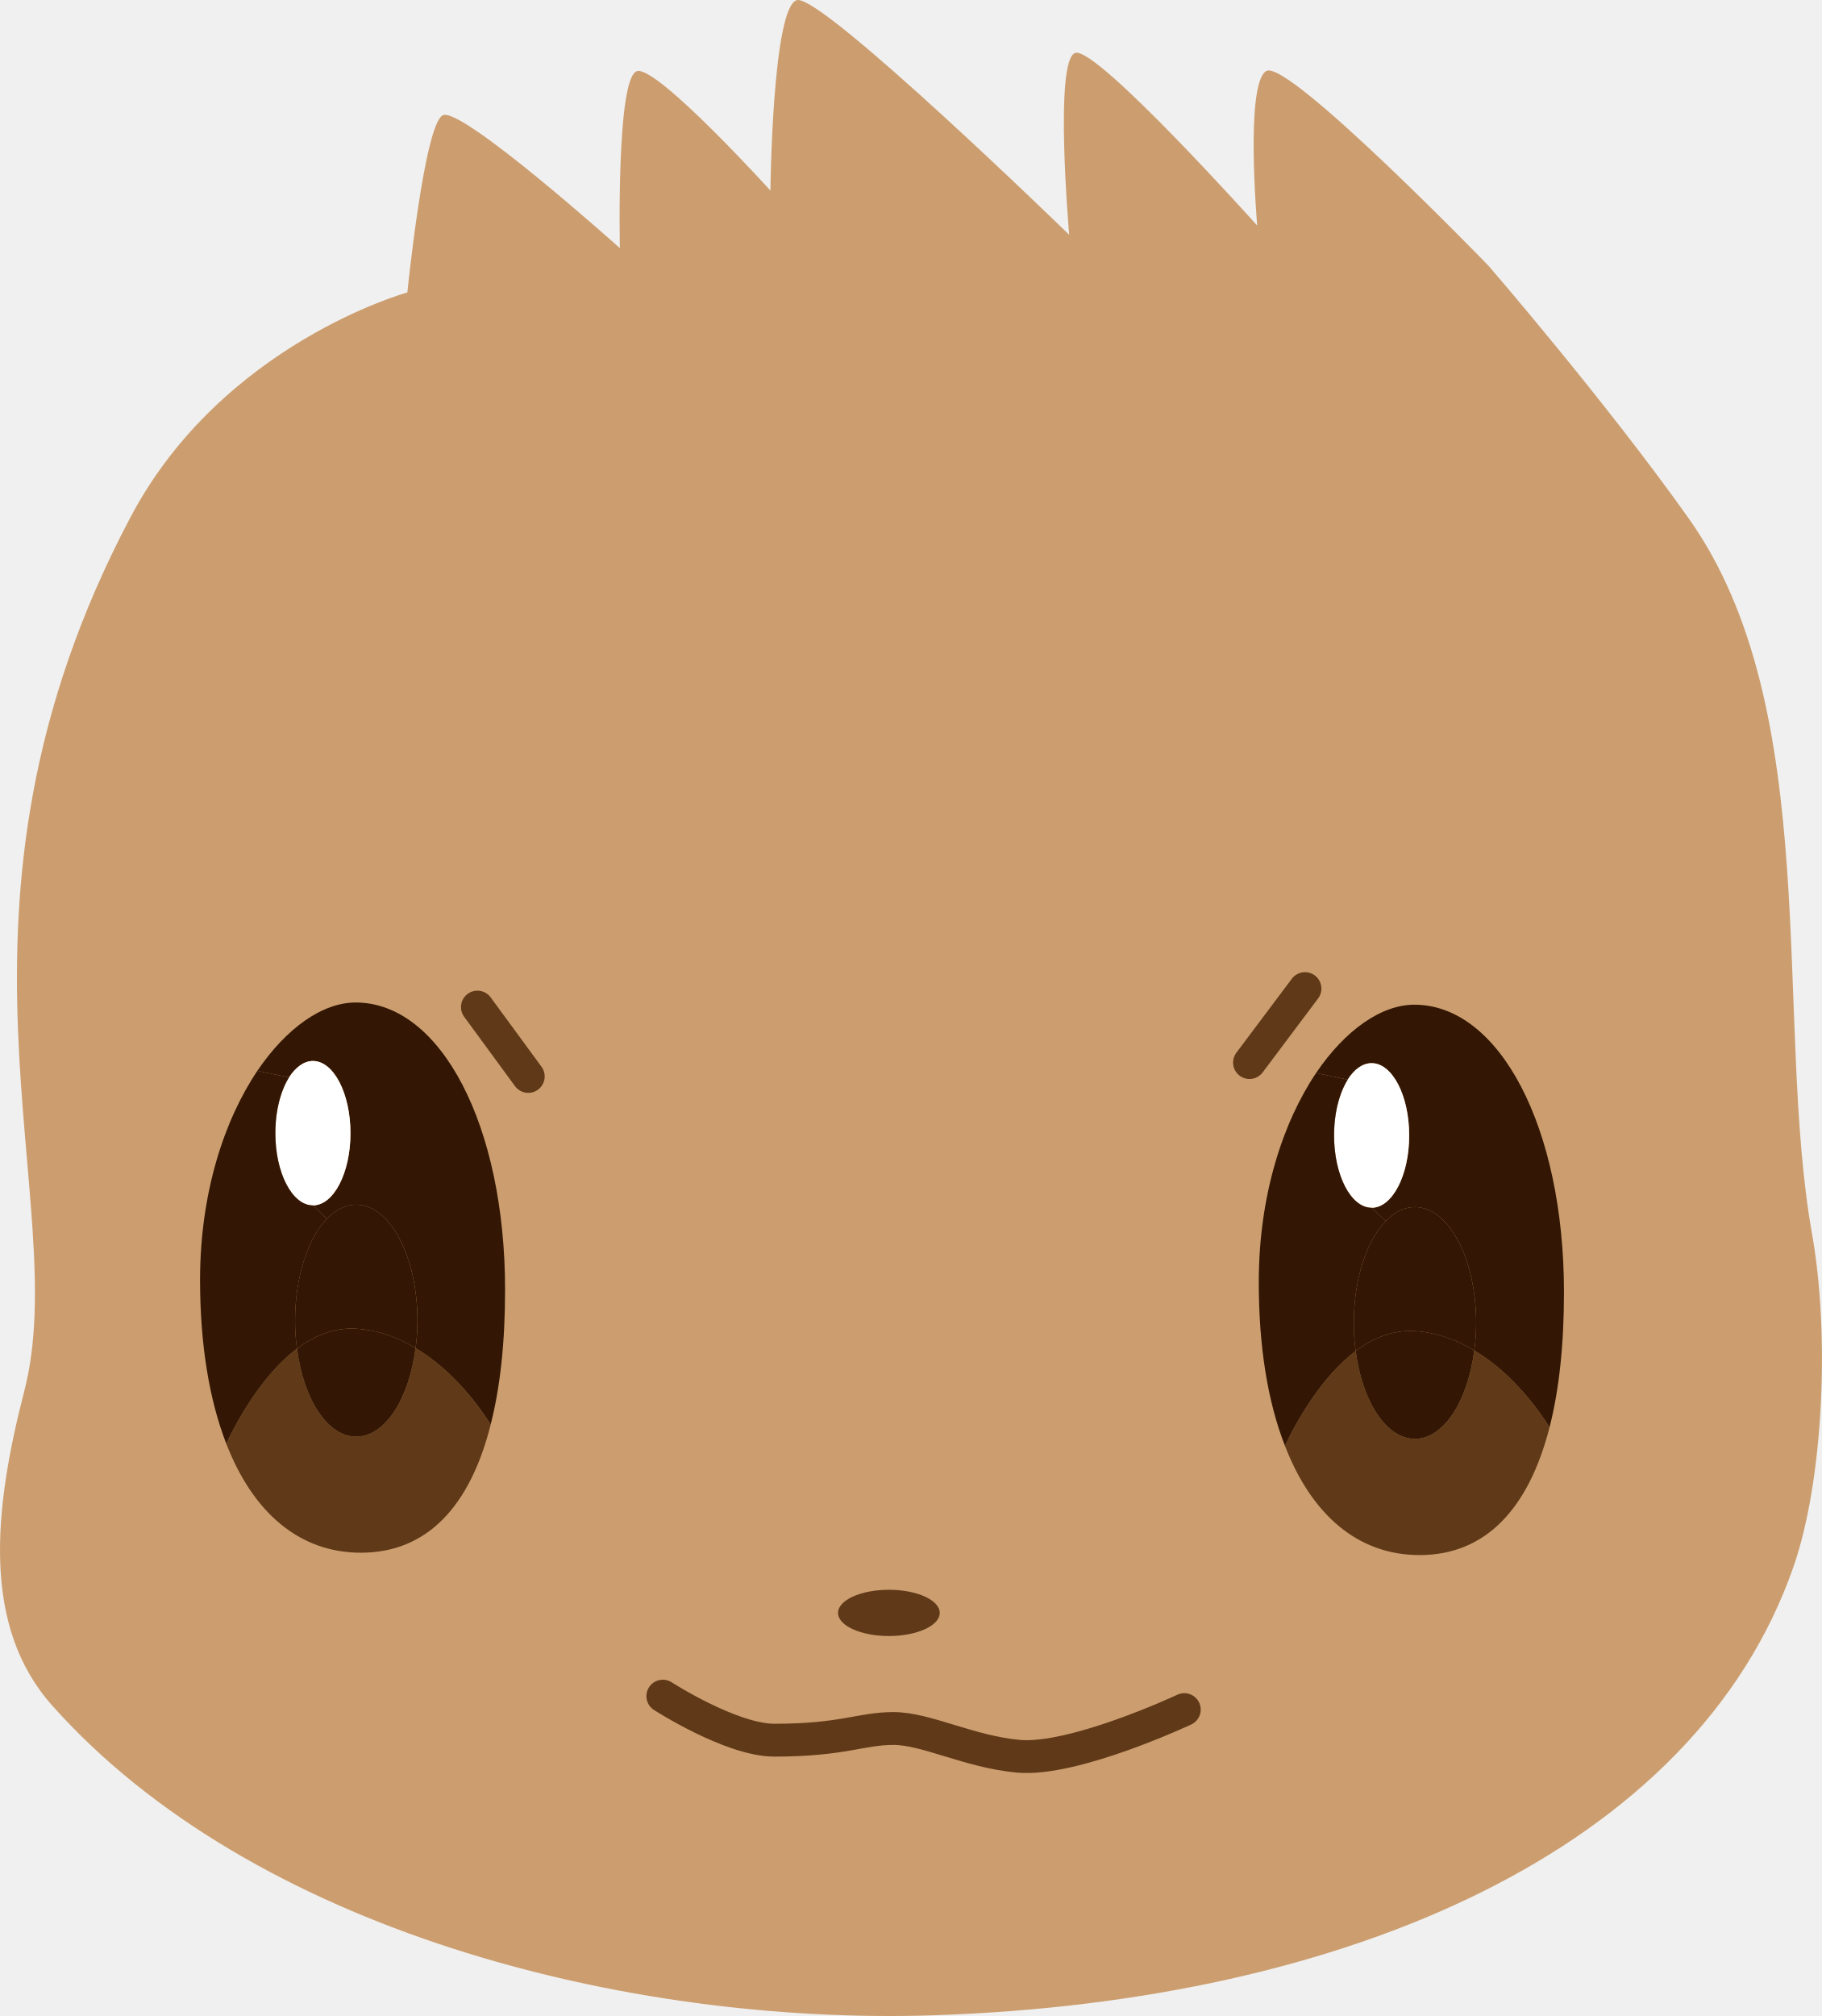
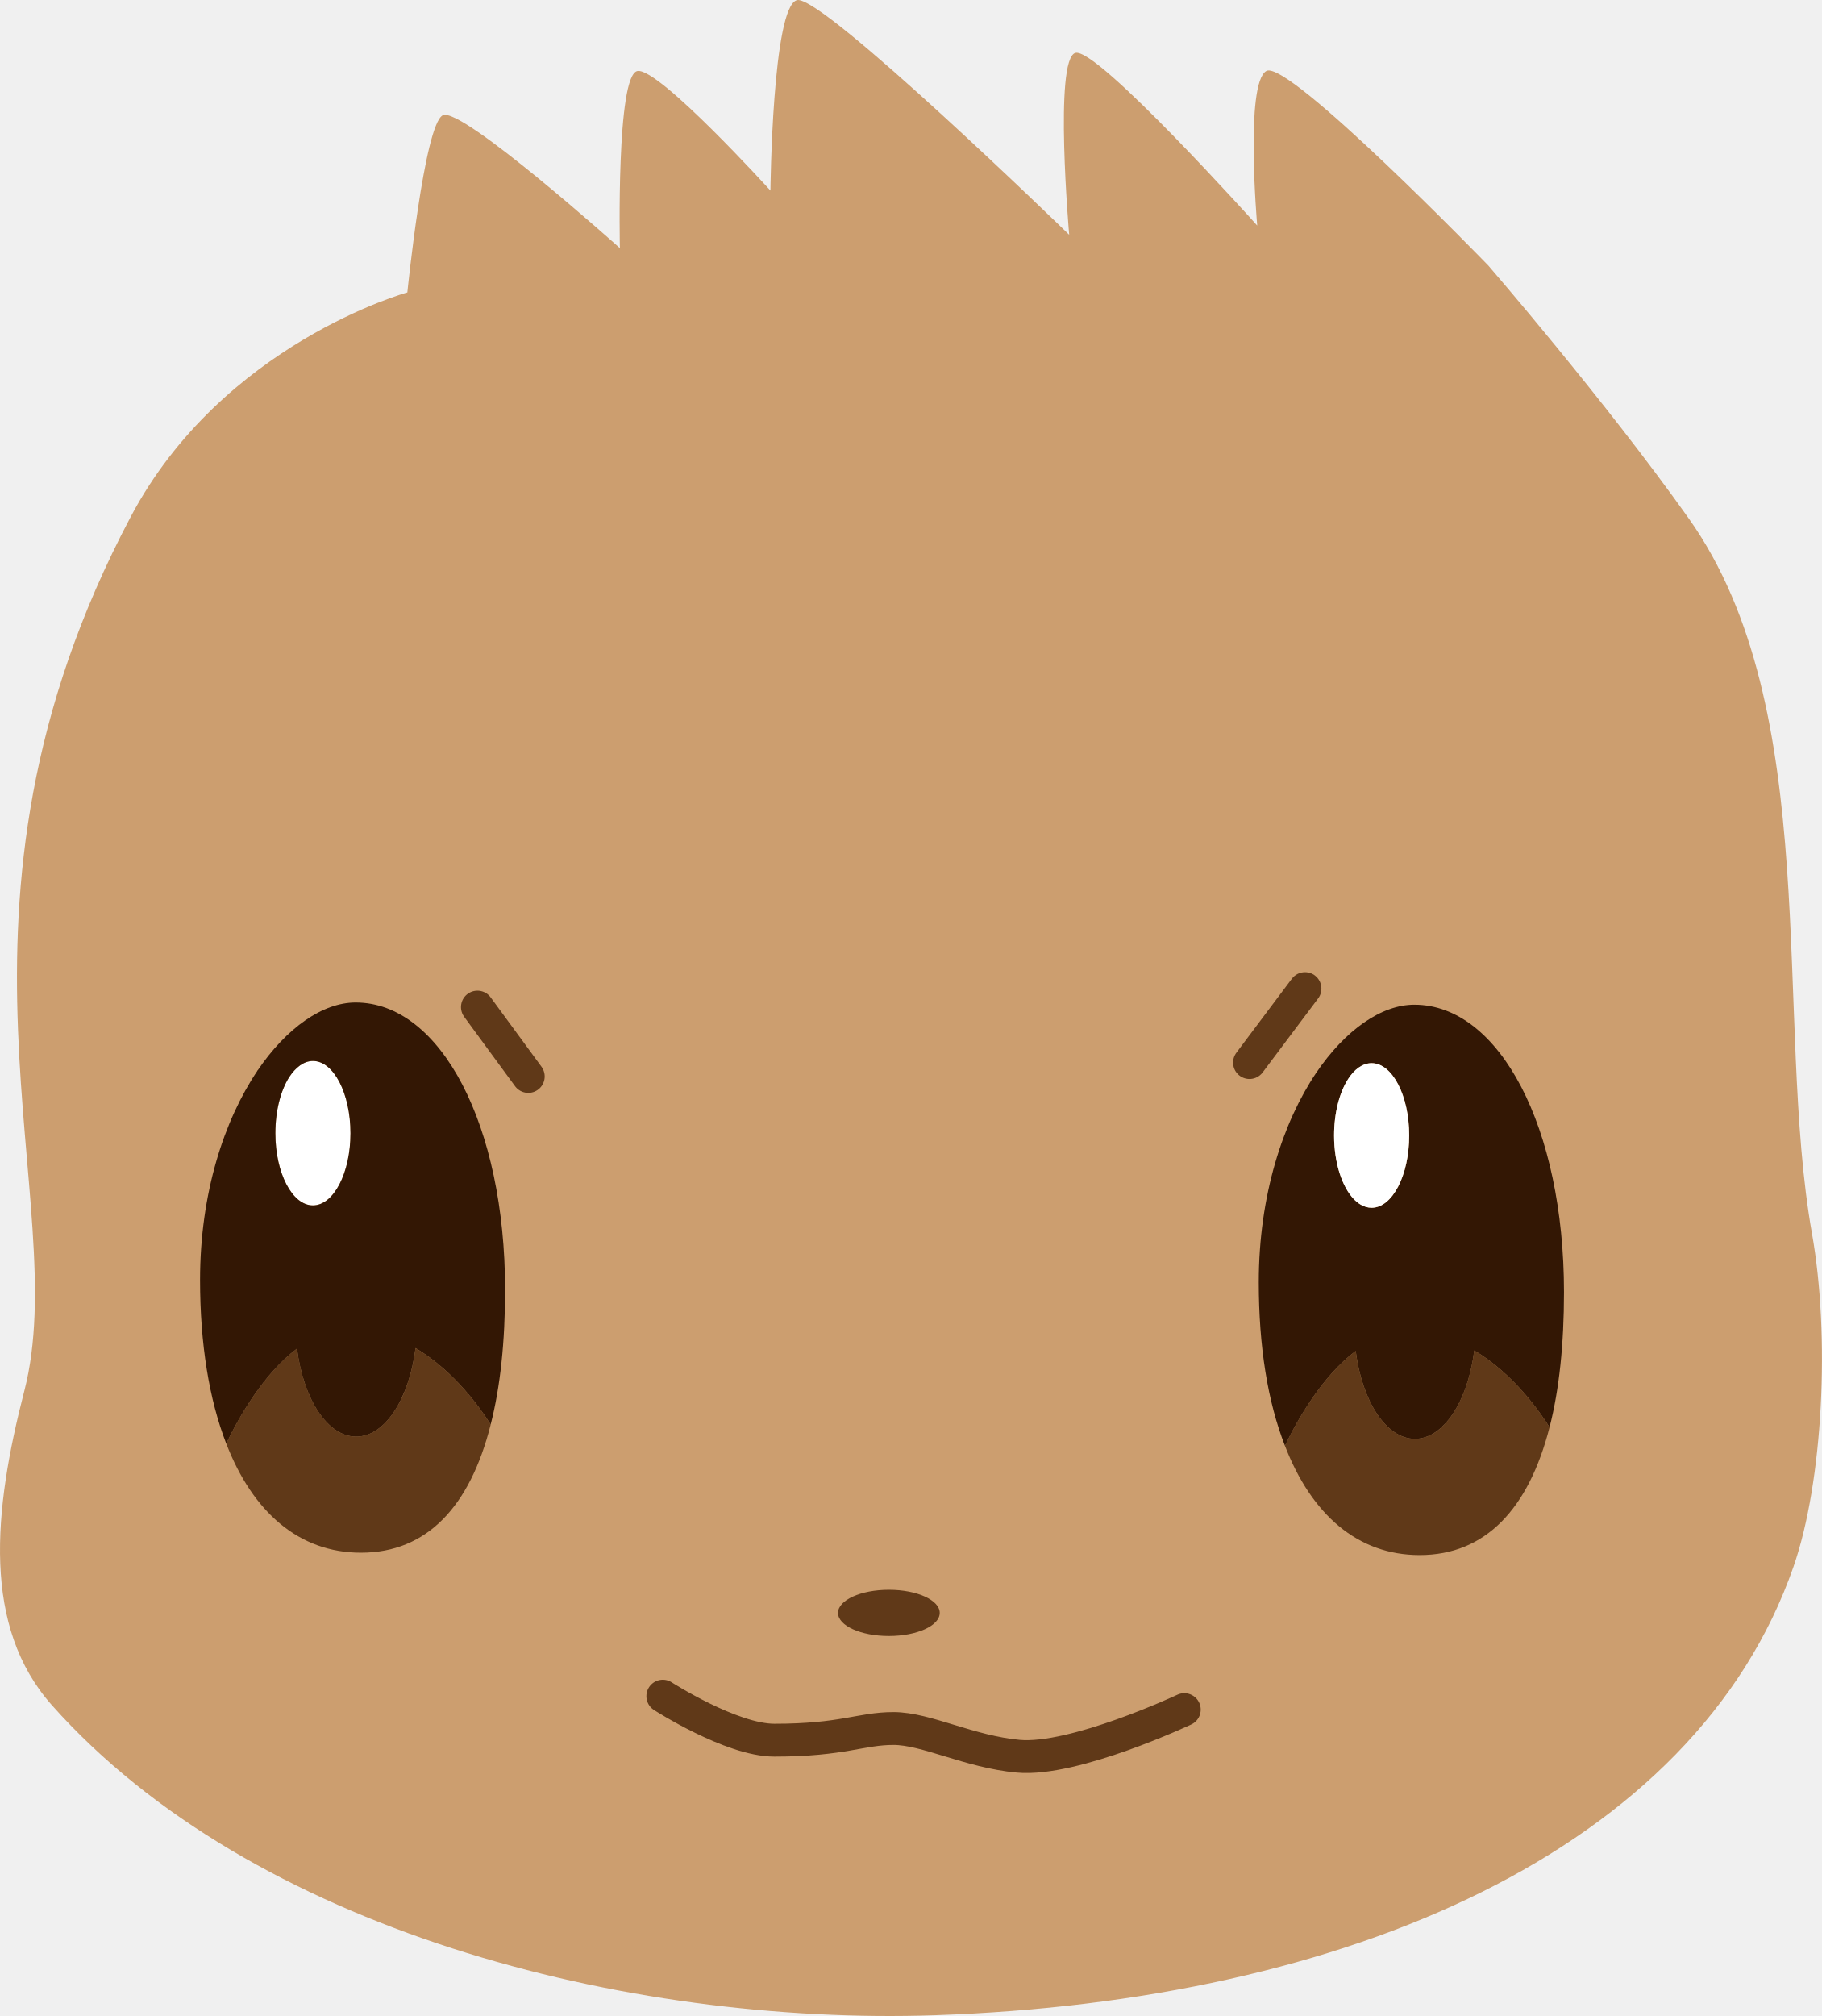
<svg xmlns="http://www.w3.org/2000/svg" version="1.1" id="Layer_1" x="0px" y="0px" width="181.434px" height="200.705px" viewBox="0 0 181.434 200.705" enable-background="new 0 0 181.434 200.705" xml:space="preserve">
  <g>
-     <path fill="#CC9E6F" d="M148.215,26.444c0,0-19.962-20.605-22.111-19.377c-2.149,1.228-0.909,15.387-0.909,15.387   S109.234,4.651,107.086,5.265c-2.149,0.614-0.614,18.109-0.614,18.109S81.822-0.602,79.366,0.012s-2.646,18.96-2.646,18.96   S65.642,6.759,63.493,7.066s-1.764,17.637-1.764,17.637S45.934,10.555,44.092,11.476c-1.842,0.921-3.527,17.637-3.527,17.637   s-18.413,5.078-27.554,22.346c-20.718,39.134-5.669,68.006-10.589,87.016c-3.093,11.952-4.216,23.468,2.762,31.307   c19.894,22.347,57.104,31.886,87.936,30.847c40.976-1.381,75.659-16.421,85.481-44.659c2.959-8.507,3.647-22.996,1.842-33.149   c-3.794-21.344,1.228-52.179-12.277-71.209C159.824,39.859,148.215,26.444,148.215,26.444z" />
+     <path fill="#CC9E6F" d="M148.215,26.444c0,0-19.962-20.605-22.111-19.377c-2.149,1.228-0.909,15.387-0.909,15.387   S109.234,4.651,107.086,5.265c-2.149,0.614-0.614,18.109-0.614,18.109S81.822-0.602,79.366,0.012s-2.646,18.96-2.646,18.96   S65.642,6.759,63.493,7.066s-1.764,17.637-1.764,17.637S45.934,10.555,44.092,11.476s-3.527,17.637-3.527,17.637   s-18.413,5.078-27.554,22.346c-20.718,39.134-5.669,68.006-10.589,87.016c-3.093,11.952-4.216,23.468,2.762,31.307   c19.894,22.347,57.104,31.886,87.936,30.847c40.976-1.381,75.659-16.421,85.481-44.659c2.959-8.507,3.647-22.996,1.842-33.149   c-3.794-21.344,1.228-52.179-12.277-71.209C159.824,39.859,148.215,26.444,148.215,26.444z" />
    <g id="XMLID_3_">
      <g>
        <path fill="#603918" d="M48.86,141.822v0.017c-2.059,8.145-6.347,12.743-12.92,12.743c-6.158,0-10.767-4.029-13.411-10.866     c1.247-2.6,3.702-6.94,7.046-9.454c0.642,5.045,3.041,8.765,5.893,8.765c2.871,0,5.27-3.754,5.912-8.817     C45.29,136.535,47.916,140.324,48.86,141.822z" />
-         <path fill="#331704" d="M41.569,131.473c0,0.947-0.057,1.86-0.189,2.738c-1.738-1.05-3.74-1.808-5.969-1.929     c-2.153-0.121-4.118,0.689-5.837,1.98c-0.132-0.895-0.189-1.825-0.189-2.79c0-4.374,1.284-8.197,3.173-10.143     c0.869-0.895,1.851-1.395,2.909-1.395C38.83,119.935,41.569,125.101,41.569,131.473z" />
-         <path fill="#331704" d="M41.38,134.211c-0.642,5.063-3.041,8.817-5.912,8.817c-2.852,0-5.251-3.72-5.893-8.765     c1.719-1.292,3.683-2.101,5.837-1.98C37.64,132.402,39.642,133.16,41.38,134.211z" />
-         <path fill="#331704" d="M35.468,119.935c-1.058,0-2.04,0.499-2.909,1.395l-1.398-1.326c2.059,0,3.74-3.22,3.74-7.181     c0-3.978-1.681-7.198-3.74-7.198c-0.888,0-1.719,0.62-2.38,1.636l-3.154-0.654c2.928-4.322,6.536-6.802,9.785-6.802     c8.5,0,14.885,12.261,14.885,28.602c0,5.149-0.472,9.66-1.436,13.414c-0.944-1.498-3.57-5.287-7.48-7.611     c0.132-0.878,0.189-1.791,0.189-2.738C41.569,125.101,38.83,119.935,35.468,119.935z" />
        <path fill="#FFFFFF" d="M31.161,105.625c2.059,0,3.74,3.22,3.74,7.198c0,3.961-1.681,7.181-3.74,7.181s-3.74-3.22-3.74-7.181     c0-2.239,0.529-4.236,1.36-5.562C29.442,106.245,30.273,105.625,31.161,105.625z" />
-         <path fill="#331704" d="M31.161,120.004l1.398,1.326c-1.889,1.946-3.173,5.769-3.173,10.143c0,0.964,0.057,1.894,0.189,2.79     c-3.343,2.514-5.799,6.854-7.046,9.454c-1.7-4.374-2.607-9.919-2.607-16.29c0-8.679,2.418-15.929,5.705-20.819l3.154,0.654     c-0.831,1.326-1.36,3.323-1.36,5.562C27.421,116.784,29.102,120.004,31.161,120.004z" />
+         <path fill="#331704" d="M29.575,134.263c0.642,5.045,3.041,8.765,5.893,8.765c2.871,0,5.27-3.754,5.912-8.817l0.001-0.001     c3.91,2.324,6.536,6.113,7.48,7.611c0.964-3.754,1.436-8.265,1.436-13.414c0-16.341-6.385-28.602-14.885-28.602     c-3.249,0-6.857,2.48-9.785,6.802l3.154,0.654c0.661-1.016,1.492-1.636,2.38-1.636c2.059,0,3.74,3.22,3.74,7.198     c0,3.961-1.681,7.181-3.74,7.181c-2.059,0-3.74-3.22-3.74-7.18c0-2.239,0.529-4.236,1.36-5.562l-3.154-0.654     c-3.287,4.89-5.705,12.14-5.705,20.819c0,6.371,0.907,11.916,2.607,16.29C23.776,141.117,26.232,136.777,29.575,134.263     c0-0.001,0-0.001,0-0.002" />
      </g>
    </g>
    <ellipse fill="#603918" cx="88.516" cy="160.574" rx="5.064" ry="2.302" />
    <path fill="none" stroke="#603918" stroke-width="3.27" stroke-linecap="round" stroke-linejoin="round" stroke-miterlimit="10" d="   M66.004,168.861c0,0,6.81,4.384,11.106,4.384c6.86,0,8.6-1.162,11.866-1.162s7.539,2.316,12.431,2.762   c5.553,0.507,16.527-4.644,16.527-4.644" />
-     <g id="XMLID_1_">
-       <g>
-         <path fill="#603918" d="M154.307,142.092c-2.078,8.128-6.385,12.726-12.939,12.726c-6.158,0-10.767-4.029-13.411-10.883     c1.247-2.6,3.702-6.922,7.046-9.437c0.642,5.028,3.041,8.748,5.893,8.748c2.871,0,5.27-3.754,5.912-8.799     C150.755,136.788,153.381,140.629,154.307,142.092z" />
-         <path fill="#331704" d="M146.997,131.709c0,0.947-0.057,1.86-0.189,2.738c-1.757-1.05-3.74-1.808-5.969-1.929     c-2.153-0.121-4.118,0.689-5.837,1.98c-0.132-0.895-0.189-1.825-0.189-2.79c0-4.374,1.284-8.197,3.192-10.143     c0.85-0.895,1.832-1.395,2.89-1.395C144.276,120.171,146.997,125.337,146.997,131.709z" />
-         <path fill="#331704" d="M146.808,134.447c-0.642,5.045-3.041,8.799-5.912,8.799c-2.852,0-5.251-3.72-5.893-8.748     c1.719-1.292,3.683-2.101,5.837-1.98C143.068,132.638,145.051,133.396,146.808,134.447z" />
-         <path fill="#331704" d="M140.895,120.171c-1.058,0-2.04,0.499-2.89,1.395l-1.417-1.326c2.059,0,3.74-3.22,3.74-7.198     c0-3.978-1.681-7.198-3.74-7.198c-0.907,0-1.738,0.62-2.38,1.636l-3.154-0.654c2.928-4.322,6.536-6.802,9.785-6.802     c8.519,0,14.904,12.278,14.904,28.62c0,5.166-0.472,9.695-1.436,13.449c-0.926-1.464-3.551-5.304-7.499-7.646     c0.132-0.878,0.189-1.791,0.189-2.738C146.997,125.337,144.276,120.171,140.895,120.171z" />
-         <path fill="#FFFFFF" d="M136.589,105.844c2.059,0,3.74,3.22,3.74,7.198c0,3.978-1.681,7.198-3.74,7.198s-3.74-3.22-3.74-7.198     c0-2.239,0.529-4.236,1.36-5.562C134.851,106.464,135.682,105.844,136.589,105.844z" />
-         <path fill="#331704" d="M136.589,120.24l1.417,1.326c-1.908,1.946-3.192,5.769-3.192,10.143c0,0.964,0.057,1.894,0.189,2.79     c-3.343,2.514-5.799,6.836-7.046,9.437c-1.719-4.374-2.607-9.902-2.607-16.273c0-8.679,2.418-15.946,5.705-20.836l3.154,0.654     c-0.831,1.326-1.36,3.323-1.36,5.562C132.849,117.02,134.53,120.24,136.589,120.24z" />
-       </g>
+     <g>
+       <path fill="none" d="M136.38,133.605c-0.474,0.261-0.934,0.56-1.377,0.892c0,0,0,0,0,0.001c0,0,0,0,0,0    C135.446,134.165,135.905,133.866,136.38,133.605z" />
+       <path fill="none" d="M144.286,141.297c0.276-0.352,0.537-0.745,0.779-1.176C144.822,140.551,144.562,140.945,144.286,141.297z" />
+       <path fill="none" d="M132.849,113.043c0,2.734,0.795,5.111,1.96,6.329C133.644,118.154,132.849,115.777,132.849,113.043    C132.849,113.043,132.849,113.043,132.849,113.043z" />
+       <path fill="none" d="M135.479,119.917c-0.234-0.14-0.458-0.323-0.67-0.545C135.021,119.593,135.245,119.777,135.479,119.917z" />
+       <path fill="none" d="M139.966,132.523c0.025-0.002,0.049-0.006,0.074-0.008C140.016,132.517,139.991,132.522,139.966,132.523z" />
+       <path fill="none" d="M146.017,137.95c0.27-0.796,0.49-1.659,0.65-2.573C146.507,136.291,146.287,137.154,146.017,137.95z" />
+       <path fill="none" d="M146.808,134.447c-0.04,0.315-0.087,0.626-0.141,0.93C146.721,135.073,146.768,134.762,146.808,134.447    L146.808,134.447z" />
+       <path fill="#603918" d="M146.808,134.447c-0.04,0.315-0.087,0.626-0.141,0.93c-0.161,0.914-0.38,1.777-0.65,2.573    c-0.27,0.796-0.591,1.525-0.953,2.171c-0.242,0.43-0.502,0.824-0.779,1.176c-0.968,1.231-2.133,1.949-3.39,1.949    c-2.852,0-5.251-3.72-5.893-8.748c0,0,0,0,0,0c0,0,0,0.001,0,0.001c-3.343,2.514-5.799,6.835-7.046,9.437    c2.644,6.854,7.253,10.882,13.411,10.882c6.554,0,10.861-4.598,12.939-12.725C153.381,140.628,150.756,136.789,146.808,134.447z" />
+       <path fill="#331704" d="M135.003,134.498c0.642,5.028,3.041,8.748,5.893,8.748c1.256,0,2.422-0.719,3.39-1.949    c0.276-0.352,0.537-0.745,0.779-1.176c0.363-0.646,0.683-1.375,0.953-2.171c0.27-0.796,0.49-1.659,0.65-2.573    c0.054-0.305,0.101-0.615,0.141-0.93l0,0c3.948,2.342,6.573,6.181,7.499,7.646c0,0,0,0,0,0c0.964-3.754,1.436-8.283,1.436-13.449    c0-16.342-6.385-28.62-14.904-28.62c-3.249,0-6.857,2.48-9.785,6.802l3.154,0.654c0.642-1.016,1.473-1.636,2.38-1.636c0,0,0,0,0,0    s0,0,0.001,0c2.059,0,3.74,3.22,3.74,7.198c0,3.978-1.681,7.198-3.74,7.198c-0.386,0-0.759-0.113-1.11-0.323    c-0.234-0.14-0.458-0.323-0.67-0.545c-1.166-1.218-1.96-3.595-1.96-6.329c0,0,0,0,0,0c0-2.239,0.529-4.236,1.36-5.562l-0.001,0    l-3.154-0.654c-3.287,4.89-5.705,12.157-5.705,20.836c0,6.371,0.888,11.899,2.607,16.273c0,0,0,0,0,0    C129.204,141.334,131.66,137.013,135.003,134.498C135.003,134.499,135.003,134.498,135.003,134.498    C135.003,134.498,135.003,134.498,135.003,134.498" />
+       <polygon fill="#331704" points="132.125,106.158 131.055,106.827 130.975,107.848 133.392,108.528 134.209,107.481     133.486,106.276   " />
+       <path fill="#FFFFFF" d="M132.849,113.043c0,2.735,0.795,5.111,1.96,6.329c0.212,0.221,0.436,0.405,0.67,0.545    c0.351,0.21,0.724,0.323,1.11,0.323c2.059,0,3.74-3.22,3.74-7.198c0-3.978-1.681-7.198-3.74-7.198c0,0,0,0-0.001,0    c-0.907,0-1.738,0.62-2.379,1.636c0,0,0,0.001,0,0.001l0.001,0C133.378,108.807,132.849,110.804,132.849,113.043z" />
    </g>
    <line fill="none" stroke="#603918" stroke-width="3.27" stroke-linecap="round" stroke-linejoin="round" stroke-miterlimit="10" x1="124.427" y1="105.786" x2="129.952" y2="98.42" />
    <line fill="none" stroke="#603918" stroke-width="3.27" stroke-linecap="round" stroke-linejoin="round" stroke-miterlimit="10" x1="47.541" y1="100.261" x2="52.605" y2="107.167" />
  </g>
+   <polygon fill="#331704" points="29.285,105.009 25.627,106.607 25.719,107.73 27.408,108.247 28.781,107.261 " />
</svg>
